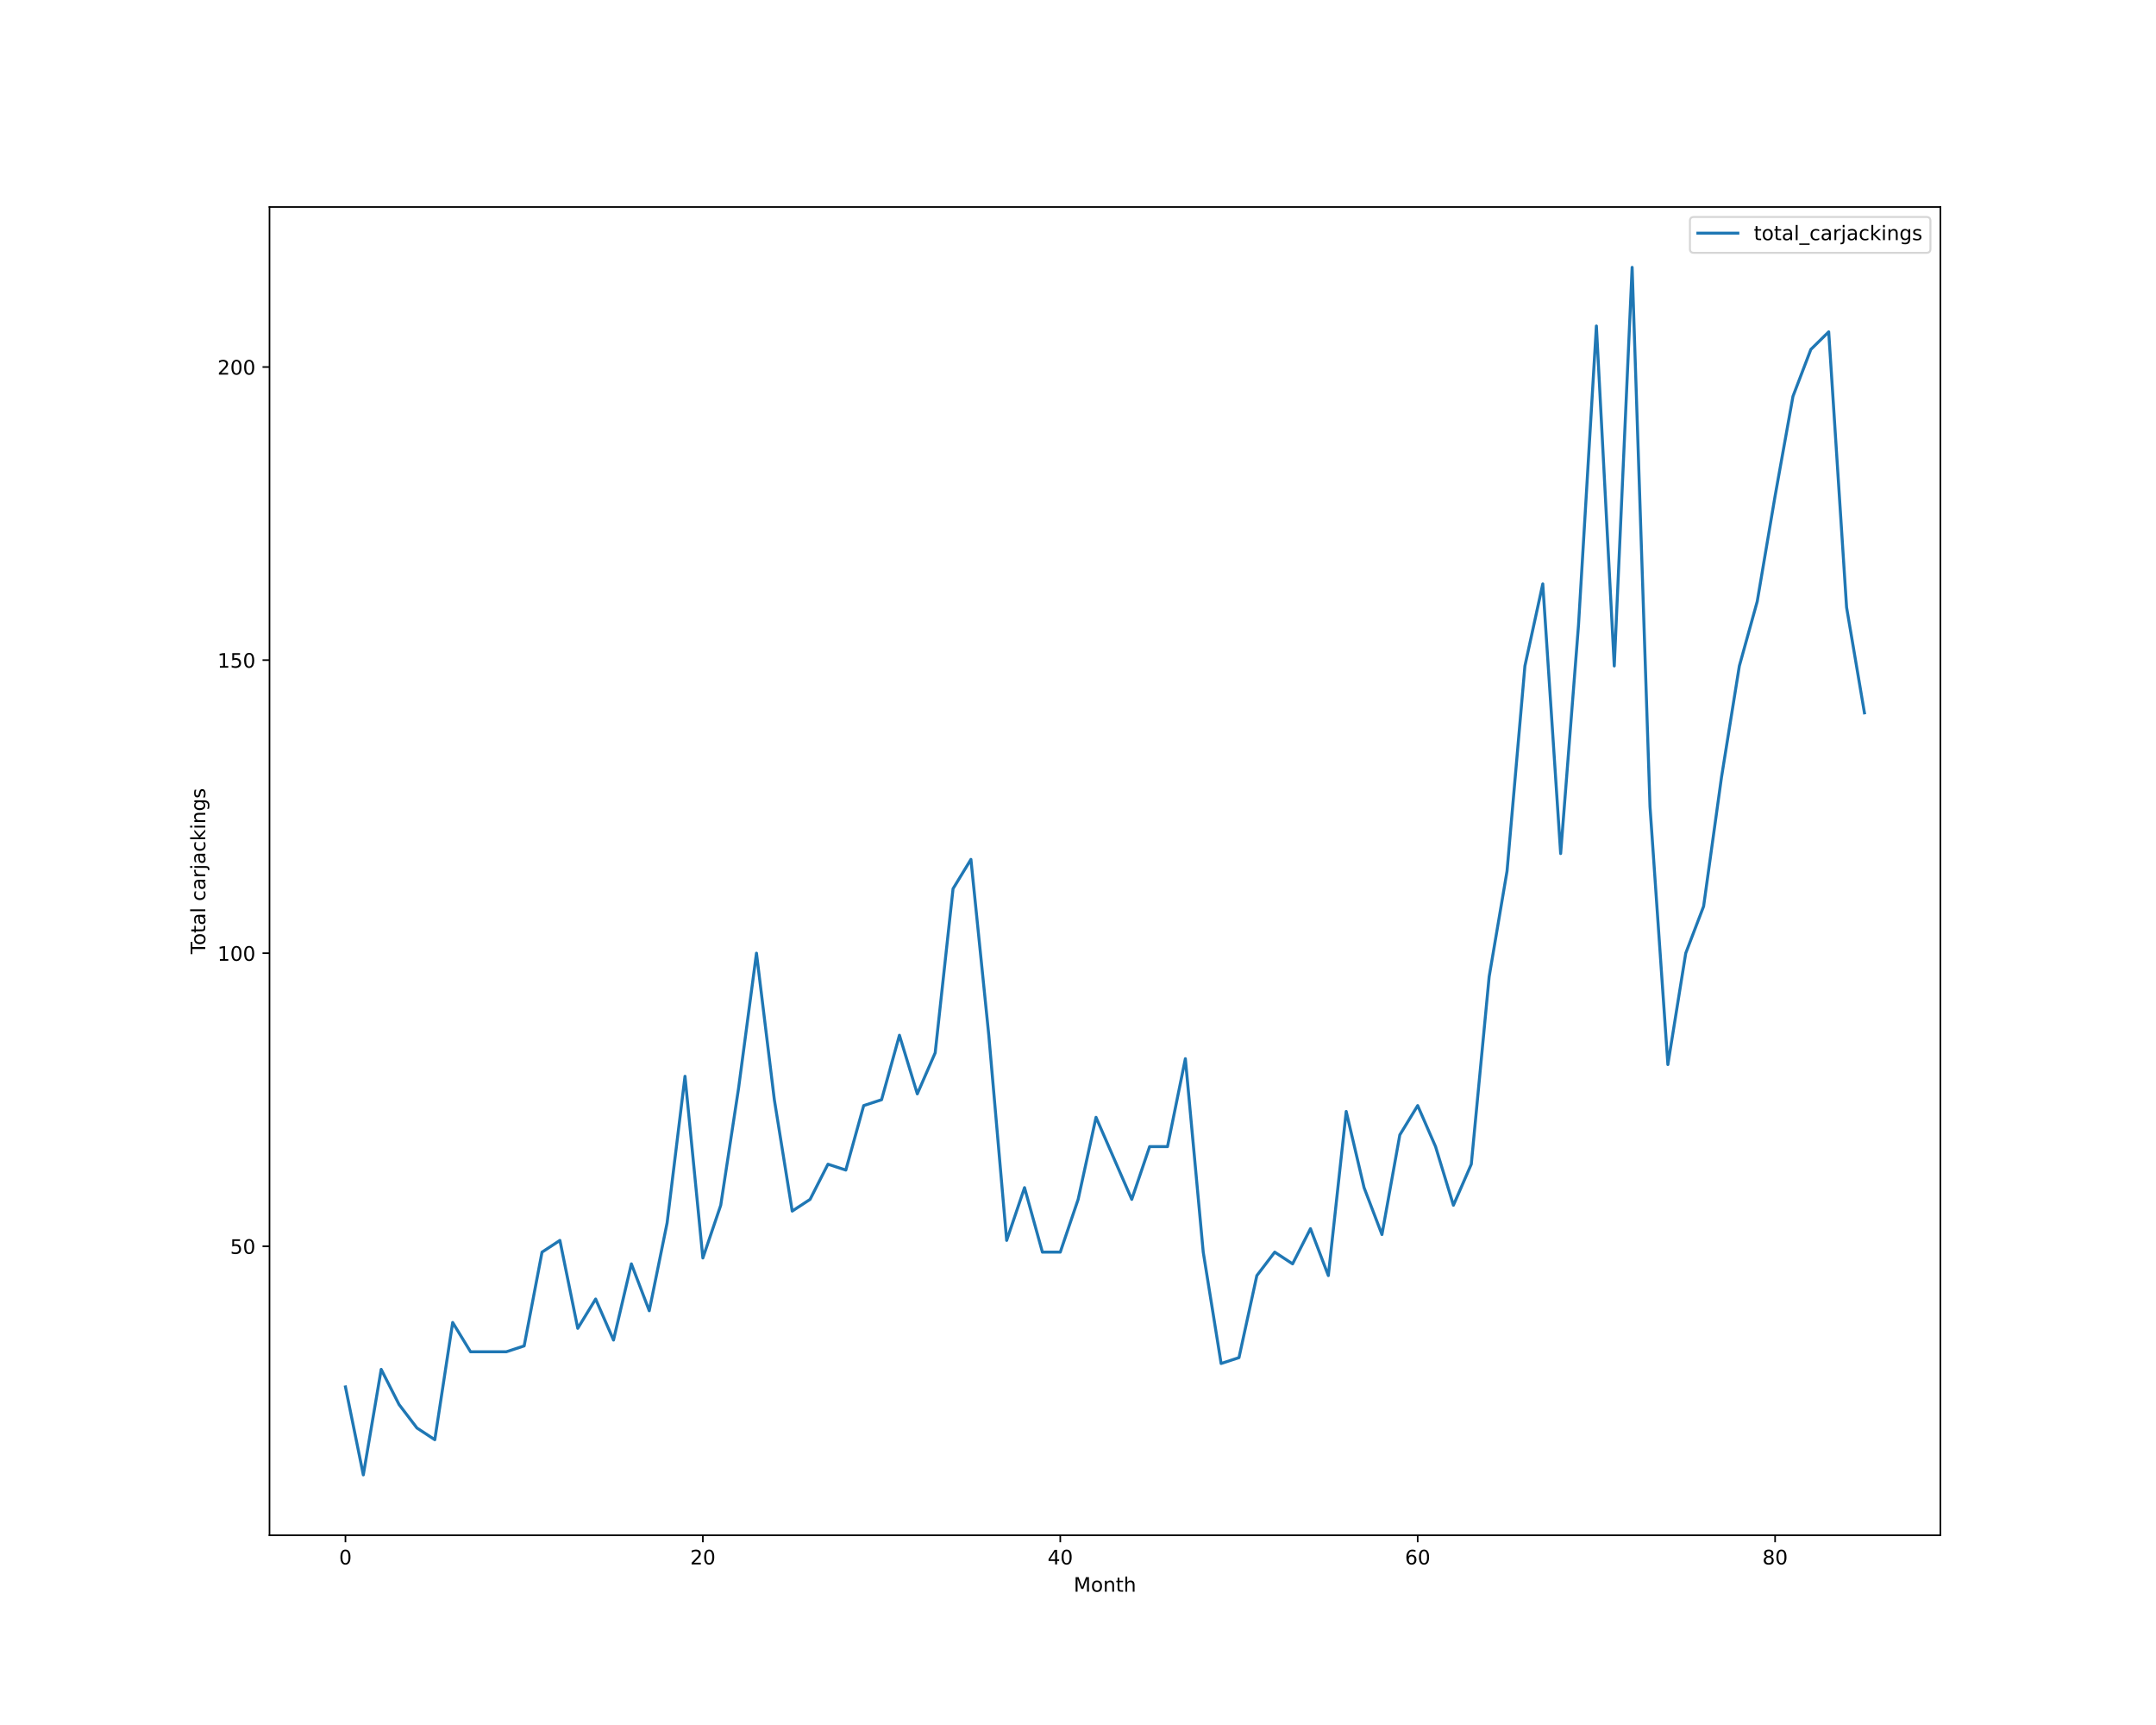
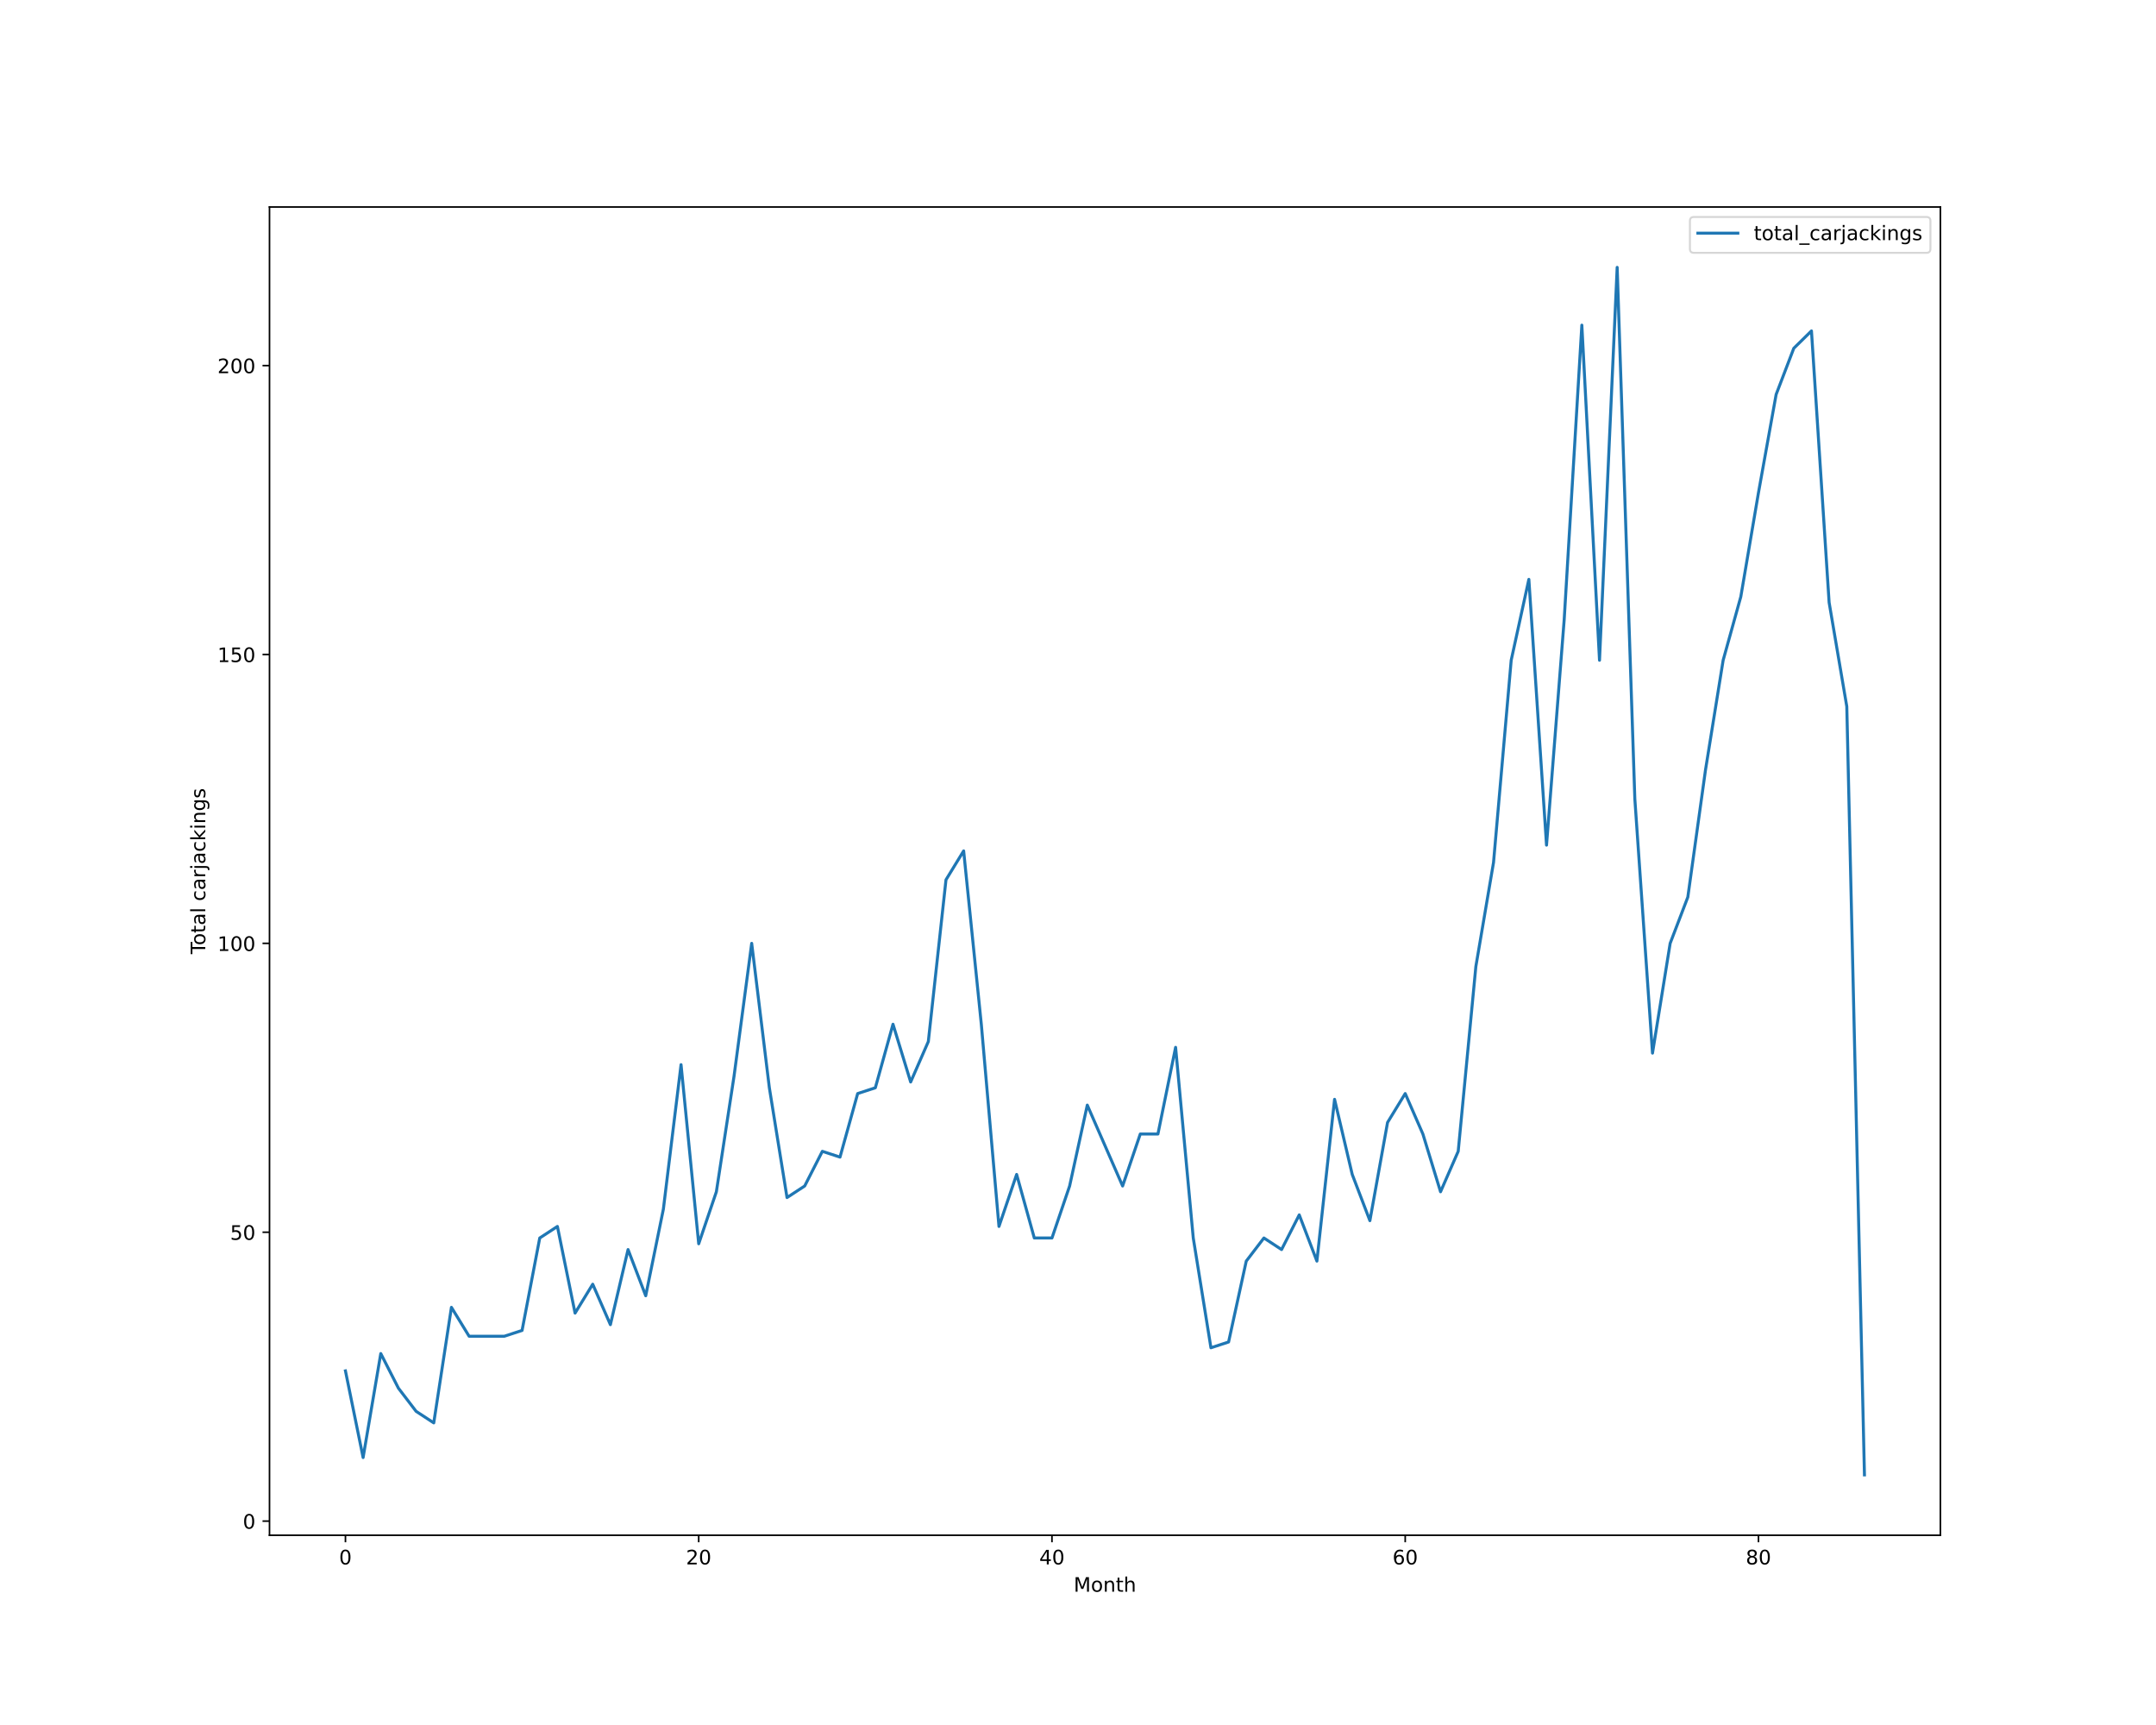
<svg xmlns="http://www.w3.org/2000/svg" xmlns:xlink="http://www.w3.org/1999/xlink" height="864pt" version="1.1" viewBox="0 0 1080 864" width="1080pt">
  <defs>
    <style type="text/css">*{stroke-linecap:butt;stroke-linejoin:round;}</style>
  </defs>
  <g id="figure_1">
    <g id="patch_1">
      <path d="M 0 864  L 1080 864  L 1080 0  L 0 0  z " style="fill:#ffffff;" />
    </g>
    <g id="axes_1">
      <g id="patch_2">
        <path d="M 135 768.96  L 972 768.96  L 972 103.68  L 135 103.68  z " style="fill:#ffffff;" />
      </g>
      <g id="matplotlib.axis_1">
        <g id="xtick_1">
          <g id="line2d_1">
            <defs>
-               <path d="M 0 0  L 0 3.5  " id="m0afc6ea42e" style="stroke:#000000;stroke-width:0.8;" />
-             </defs>
-             <g>
-               <use style="stroke:#000000;stroke-width:0.8;" x="173.045" xlink:href="#m0afc6ea42e" y="768.96" />
+               <path d="M 0 0  L 0 3.5  " id="m414dcd1f90" style="stroke:#000000;stroke-width:0.8;" />
+             </defs>
+             <g>
+               <use style="stroke:#000000;stroke-width:0.8;" x="173.045" xlink:href="#m414dcd1f90" y="768.96" />
            </g>
          </g>
          <g id="text_1">
            <g transform="translate(169.8642 783.5584)scale(0.1 -0.1)">
              <defs>
                <path d="M 2034 4250  Q 1547 4250 1301 3770  Q 1056 3291 1056 2328  Q 1056 1369 1301 889  Q 1547 409 2034 409  Q 2525 409 2770 889  Q 3016 1369 3016 2328  Q 3016 3291 2770 3770  Q 2525 4250 2034 4250  z M 2034 4750  Q 2819 4750 3233 4129  Q 3647 3509 3647 2328  Q 3647 1150 3233 529  Q 2819 -91 2034 -91  Q 1250 -91 836 529  Q 422 1150 422 2328  Q 422 3509 836 4129  Q 1250 4750 2034 4750  z " id="DejaVuSans-30" transform="scale(0.015625)" />
              </defs>
              <use xlink:href="#DejaVuSans-30" />
            </g>
          </g>
        </g>
        <g id="xtick_2">
          <g id="line2d_2">
            <g>
-               <use style="stroke:#000000;stroke-width:0.8;" x="352.083" xlink:href="#m0afc6ea42e" y="768.96" />
+               <use style="stroke:#000000;stroke-width:0.8;" x="350.001" xlink:href="#m414dcd1f90" y="768.96" />
            </g>
          </g>
          <g id="text_2">
-             <g transform="translate(345.7204 783.5584)scale(0.1 -0.1)">
+             <g transform="translate(343.6386 783.5584)scale(0.1 -0.1)">
              <defs>
                <path d="M 1228 531  L 3431 531  L 3431 0  L 469 0  L 469 531  Q 828 903 1448 1529  Q 2069 2156 2228 2338  Q 2531 2678 2651 2914  Q 2772 3150 2772 3378  Q 2772 3750 2511 3984  Q 2250 4219 1831 4219  Q 1534 4219 1204 4116  Q 875 4013 500 3803  L 500 4441  Q 881 4594 1212 4672  Q 1544 4750 1819 4750  Q 2544 4750 2975 4387  Q 3406 4025 3406 3419  Q 3406 3131 3298 2873  Q 3191 2616 2906 2266  Q 2828 2175 2409 1742  Q 1991 1309 1228 531  z " id="DejaVuSans-32" transform="scale(0.015625)" />
              </defs>
              <use xlink:href="#DejaVuSans-32" />
              <use x="63.623" xlink:href="#DejaVuSans-30" />
            </g>
          </g>
        </g>
        <g id="xtick_3">
          <g id="line2d_3">
            <g>
-               <use style="stroke:#000000;stroke-width:0.8;" x="531.12" xlink:href="#m0afc6ea42e" y="768.96" />
+               <use style="stroke:#000000;stroke-width:0.8;" x="526.957" xlink:href="#m414dcd1f90" y="768.96" />
            </g>
          </g>
          <g id="text_3">
-             <g transform="translate(524.7578 783.5584)scale(0.1 -0.1)">
+             <g transform="translate(520.5942 783.5584)scale(0.1 -0.1)">
              <defs>
                <path d="M 2419 4116  L 825 1625  L 2419 1625  L 2419 4116  z M 2253 4666  L 3047 4666  L 3047 1625  L 3713 1625  L 3713 1100  L 3047 1100  L 3047 0  L 2419 0  L 2419 1100  L 313 1100  L 313 1709  L 2253 4666  z " id="DejaVuSans-34" transform="scale(0.015625)" />
              </defs>
              <use xlink:href="#DejaVuSans-34" />
              <use x="63.623" xlink:href="#DejaVuSans-30" />
            </g>
          </g>
        </g>
        <g id="xtick_4">
          <g id="line2d_4">
            <g>
-               <use style="stroke:#000000;stroke-width:0.8;" x="710.158" xlink:href="#m0afc6ea42e" y="768.96" />
+               <use style="stroke:#000000;stroke-width:0.8;" x="703.912" xlink:href="#m414dcd1f90" y="768.96" />
            </g>
          </g>
          <g id="text_4">
-             <g transform="translate(703.7953 783.5584)scale(0.1 -0.1)">
+             <g transform="translate(697.5498 783.5584)scale(0.1 -0.1)">
              <defs>
                <path d="M 2113 2584  Q 1688 2584 1439 2293  Q 1191 2003 1191 1497  Q 1191 994 1439 701  Q 1688 409 2113 409  Q 2538 409 2786 701  Q 3034 994 3034 1497  Q 3034 2003 2786 2293  Q 2538 2584 2113 2584  z M 3366 4563  L 3366 3988  Q 3128 4100 2886 4159  Q 2644 4219 2406 4219  Q 1781 4219 1451 3797  Q 1122 3375 1075 2522  Q 1259 2794 1537 2939  Q 1816 3084 2150 3084  Q 2853 3084 3261 2657  Q 3669 2231 3669 1497  Q 3669 778 3244 343  Q 2819 -91 2113 -91  Q 1303 -91 875 529  Q 447 1150 447 2328  Q 447 3434 972 4092  Q 1497 4750 2381 4750  Q 2619 4750 2861 4703  Q 3103 4656 3366 4563  z " id="DejaVuSans-36" transform="scale(0.015625)" />
              </defs>
              <use xlink:href="#DejaVuSans-36" />
              <use x="63.623" xlink:href="#DejaVuSans-30" />
            </g>
          </g>
        </g>
        <g id="xtick_5">
          <g id="line2d_5">
            <g>
-               <use style="stroke:#000000;stroke-width:0.8;" x="889.195" xlink:href="#m0afc6ea42e" y="768.96" />
+               <use style="stroke:#000000;stroke-width:0.8;" x="880.868" xlink:href="#m414dcd1f90" y="768.96" />
            </g>
          </g>
          <g id="text_5">
-             <g transform="translate(882.8327 783.5584)scale(0.1 -0.1)">
+             <g transform="translate(874.5054 783.5584)scale(0.1 -0.1)">
              <defs>
                <path d="M 2034 2216  Q 1584 2216 1326 1975  Q 1069 1734 1069 1313  Q 1069 891 1326 650  Q 1584 409 2034 409  Q 2484 409 2743 651  Q 3003 894 3003 1313  Q 3003 1734 2745 1975  Q 2488 2216 2034 2216  z M 1403 2484  Q 997 2584 770 2862  Q 544 3141 544 3541  Q 544 4100 942 4425  Q 1341 4750 2034 4750  Q 2731 4750 3128 4425  Q 3525 4100 3525 3541  Q 3525 3141 3298 2862  Q 3072 2584 2669 2484  Q 3125 2378 3379 2068  Q 3634 1759 3634 1313  Q 3634 634 3220 271  Q 2806 -91 2034 -91  Q 1263 -91 848 271  Q 434 634 434 1313  Q 434 1759 690 2068  Q 947 2378 1403 2484  z M 1172 3481  Q 1172 3119 1398 2916  Q 1625 2713 2034 2713  Q 2441 2713 2670 2916  Q 2900 3119 2900 3481  Q 2900 3844 2670 4047  Q 2441 4250 2034 4250  Q 1625 4250 1398 4047  Q 1172 3844 1172 3481  z " id="DejaVuSans-38" transform="scale(0.015625)" />
              </defs>
              <use xlink:href="#DejaVuSans-38" />
              <use x="63.623" xlink:href="#DejaVuSans-30" />
            </g>
          </g>
        </g>
        <g id="text_6">
          <g transform="translate(537.8289 797.2366)scale(0.1 -0.1)">
            <defs>
              <path d="M 628 4666  L 1569 4666  L 2759 1491  L 3956 4666  L 4897 4666  L 4897 0  L 4281 0  L 4281 4097  L 3078 897  L 2444 897  L 1241 4097  L 1241 0  L 628 0  L 628 4666  z " id="DejaVuSans-4d" transform="scale(0.015625)" />
              <path d="M 1959 3097  Q 1497 3097 1228 2736  Q 959 2375 959 1747  Q 959 1119 1226 758  Q 1494 397 1959 397  Q 2419 397 2687 759  Q 2956 1122 2956 1747  Q 2956 2369 2687 2733  Q 2419 3097 1959 3097  z M 1959 3584  Q 2709 3584 3137 3096  Q 3566 2609 3566 1747  Q 3566 888 3137 398  Q 2709 -91 1959 -91  Q 1206 -91 779 398  Q 353 888 353 1747  Q 353 2609 779 3096  Q 1206 3584 1959 3584  z " id="DejaVuSans-6f" transform="scale(0.015625)" />
              <path d="M 3513 2113  L 3513 0  L 2938 0  L 2938 2094  Q 2938 2591 2744 2837  Q 2550 3084 2163 3084  Q 1697 3084 1428 2787  Q 1159 2491 1159 1978  L 1159 0  L 581 0  L 581 3500  L 1159 3500  L 1159 2956  Q 1366 3272 1645 3428  Q 1925 3584 2291 3584  Q 2894 3584 3203 3211  Q 3513 2838 3513 2113  z " id="DejaVuSans-6e" transform="scale(0.015625)" />
              <path d="M 1172 4494  L 1172 3500  L 2356 3500  L 2356 3053  L 1172 3053  L 1172 1153  Q 1172 725 1289 603  Q 1406 481 1766 481  L 2356 481  L 2356 0  L 1766 0  Q 1100 0 847 248  Q 594 497 594 1153  L 594 3053  L 172 3053  L 172 3500  L 594 3500  L 594 4494  L 1172 4494  z " id="DejaVuSans-74" transform="scale(0.015625)" />
              <path d="M 3513 2113  L 3513 0  L 2938 0  L 2938 2094  Q 2938 2591 2744 2837  Q 2550 3084 2163 3084  Q 1697 3084 1428 2787  Q 1159 2491 1159 1978  L 1159 0  L 581 0  L 581 4863  L 1159 4863  L 1159 2956  Q 1366 3272 1645 3428  Q 1925 3584 2291 3584  Q 2894 3584 3203 3211  Q 3513 2838 3513 2113  z " id="DejaVuSans-68" transform="scale(0.015625)" />
            </defs>
            <use xlink:href="#DejaVuSans-4d" />
            <use x="86.279" xlink:href="#DejaVuSans-6f" />
            <use x="147.461" xlink:href="#DejaVuSans-6e" />
            <use x="210.84" xlink:href="#DejaVuSans-74" />
            <use x="250.049" xlink:href="#DejaVuSans-68" />
          </g>
        </g>
      </g>
      <g id="matplotlib.axis_2">
        <g id="ytick_1">
          <g id="line2d_6">
            <defs>
-               <path d="M 0 0  L -3.5 0  " id="m5098dee055" style="stroke:#000000;stroke-width:0.8;" />
-             </defs>
-             <g>
-               <use style="stroke:#000000;stroke-width:0.8;" x="135" xlink:href="#m5098dee055" y="624.219" />
+               <path d="M 0 0  L -3.5 0  " id="me4c4cf9f96" style="stroke:#000000;stroke-width:0.8;" />
+             </defs>
+             <g>
+               <use style="stroke:#000000;stroke-width:0.8;" x="135" xlink:href="#me4c4cf9f96" y="761.87" />
            </g>
          </g>
          <g id="text_7">
-             <g transform="translate(115.275 628.0182)scale(0.1 -0.1)">
-               <defs>
-                 <path d="M 691 4666  L 3169 4666  L 3169 4134  L 1269 4134  L 1269 2991  Q 1406 3038 1543 3061  Q 1681 3084 1819 3084  Q 2600 3084 3056 2656  Q 3513 2228 3513 1497  Q 3513 744 3044 326  Q 2575 -91 1722 -91  Q 1428 -91 1123 -41  Q 819 9 494 109  L 494 744  Q 775 591 1075 516  Q 1375 441 1709 441  Q 2250 441 2565 725  Q 2881 1009 2881 1497  Q 2881 1984 2565 2268  Q 2250 2553 1709 2553  Q 1456 2553 1204 2497  Q 953 2441 691 2322  L 691 4666  z " id="DejaVuSans-35" transform="scale(0.015625)" />
-               </defs>
-               <use xlink:href="#DejaVuSans-35" />
-               <use x="63.623" xlink:href="#DejaVuSans-30" />
+             <g transform="translate(121.6375 765.6695)scale(0.1 -0.1)">
+               <use xlink:href="#DejaVuSans-30" />
            </g>
          </g>
        </g>
        <g id="ytick_2">
          <g id="line2d_7">
            <g>
-               <use style="stroke:#000000;stroke-width:0.8;" x="135" xlink:href="#m5098dee055" y="477.423" />
+               <use style="stroke:#000000;stroke-width:0.8;" x="135" xlink:href="#me4c4cf9f96" y="617.181" />
            </g>
          </g>
          <g id="text_8">
-             <g transform="translate(108.9125 481.2221)scale(0.1 -0.1)">
-               <defs>
-                 <path d="M 794 531  L 1825 531  L 1825 4091  L 703 3866  L 703 4441  L 1819 4666  L 2450 4666  L 2450 531  L 3481 531  L 3481 0  L 794 0  L 794 531  z " id="DejaVuSans-31" transform="scale(0.015625)" />
-               </defs>
-               <use xlink:href="#DejaVuSans-31" />
-               <use x="63.623" xlink:href="#DejaVuSans-30" />
-               <use x="127.246" xlink:href="#DejaVuSans-30" />
+             <g transform="translate(115.275 620.9805)scale(0.1 -0.1)">
+               <defs>
+                 <path d="M 691 4666  L 3169 4666  L 3169 4134  L 1269 4134  L 1269 2991  Q 1406 3038 1543 3061  Q 1681 3084 1819 3084  Q 2600 3084 3056 2656  Q 3513 2228 3513 1497  Q 3513 744 3044 326  Q 2575 -91 1722 -91  Q 1428 -91 1123 -41  Q 819 9 494 109  L 494 744  Q 775 591 1075 516  Q 1375 441 1709 441  Q 2250 441 2565 725  Q 2881 1009 2881 1497  Q 2881 1984 2565 2268  Q 2250 2553 1709 2553  Q 1456 2553 1204 2497  Q 953 2441 691 2322  L 691 4666  z " id="DejaVuSans-35" transform="scale(0.015625)" />
+               </defs>
+               <use xlink:href="#DejaVuSans-35" />
+               <use x="63.623" xlink:href="#DejaVuSans-30" />
            </g>
          </g>
        </g>
        <g id="ytick_3">
          <g id="line2d_8">
            <g>
-               <use style="stroke:#000000;stroke-width:0.8;" x="135" xlink:href="#m5098dee055" y="330.627" />
+               <use style="stroke:#000000;stroke-width:0.8;" x="135" xlink:href="#me4c4cf9f96" y="472.492" />
            </g>
          </g>
          <g id="text_9">
-             <g transform="translate(108.9125 334.426)scale(0.1 -0.1)">
+             <g transform="translate(108.9125 476.2915)scale(0.1 -0.1)">
+               <defs>
+                 <path d="M 794 531  L 1825 531  L 1825 4091  L 703 3866  L 703 4441  L 1819 4666  L 2450 4666  L 2450 531  L 3481 531  L 3481 0  L 794 0  L 794 531  z " id="DejaVuSans-31" transform="scale(0.015625)" />
+               </defs>
+               <use xlink:href="#DejaVuSans-31" />
+               <use x="63.623" xlink:href="#DejaVuSans-30" />
+               <use x="127.246" xlink:href="#DejaVuSans-30" />
+             </g>
+           </g>
+         </g>
+         <g id="ytick_4">
+           <g id="line2d_9">
+             <g>
+               <use style="stroke:#000000;stroke-width:0.8;" x="135" xlink:href="#me4c4cf9f96" y="327.803" />
+             </g>
+           </g>
+           <g id="text_10">
+             <g transform="translate(108.9125 331.6025)scale(0.1 -0.1)">
              <use xlink:href="#DejaVuSans-31" />
              <use x="63.623" xlink:href="#DejaVuSans-35" />
              <use x="127.246" xlink:href="#DejaVuSans-30" />
            </g>
          </g>
        </g>
-         <g id="ytick_4">
-           <g id="line2d_9">
-             <g>
-               <use style="stroke:#000000;stroke-width:0.8;" x="135" xlink:href="#m5098dee055" y="183.831" />
-             </g>
-           </g>
-           <g id="text_10">
-             <g transform="translate(108.9125 187.6299)scale(0.1 -0.1)">
+         <g id="ytick_5">
+           <g id="line2d_10">
+             <g>
+               <use style="stroke:#000000;stroke-width:0.8;" x="135" xlink:href="#me4c4cf9f96" y="183.114" />
+             </g>
+           </g>
+           <g id="text_11">
+             <g transform="translate(108.9125 186.9135)scale(0.1 -0.1)">
              <use xlink:href="#DejaVuSans-32" />
              <use x="63.623" xlink:href="#DejaVuSans-30" />
              <use x="127.246" xlink:href="#DejaVuSans-30" />
            </g>
          </g>
        </g>
-         <g id="text_11">
+         <g id="text_12">
          <g transform="translate(102.8328 477.8888)rotate(-90)scale(0.1 -0.1)">
            <defs>
              <path d="M -19 4666  L 3928 4666  L 3928 4134  L 2272 4134  L 2272 0  L 1638 0  L 1638 4134  L -19 4134  L -19 4666  z " id="DejaVuSans-54" transform="scale(0.015625)" />
              <path d="M 2194 1759  Q 1497 1759 1228 1600  Q 959 1441 959 1056  Q 959 750 1161 570  Q 1363 391 1709 391  Q 2188 391 2477 730  Q 2766 1069 2766 1631  L 2766 1759  L 2194 1759  z M 3341 1997  L 3341 0  L 2766 0  L 2766 531  Q 2569 213 2275 61  Q 1981 -91 1556 -91  Q 1019 -91 701 211  Q 384 513 384 1019  Q 384 1609 779 1909  Q 1175 2209 1959 2209  L 2766 2209  L 2766 2266  Q 2766 2663 2505 2880  Q 2244 3097 1772 3097  Q 1472 3097 1187 3025  Q 903 2953 641 2809  L 641 3341  Q 956 3463 1253 3523  Q 1550 3584 1831 3584  Q 2591 3584 2966 3190  Q 3341 2797 3341 1997  z " id="DejaVuSans-61" transform="scale(0.015625)" />
              <path d="M 603 4863  L 1178 4863  L 1178 0  L 603 0  L 603 4863  z " id="DejaVuSans-6c" transform="scale(0.015625)" />
              <path id="DejaVuSans-20" transform="scale(0.015625)" />
              <path d="M 3122 3366  L 3122 2828  Q 2878 2963 2633 3030  Q 2388 3097 2138 3097  Q 1578 3097 1268 2742  Q 959 2388 959 1747  Q 959 1106 1268 751  Q 1578 397 2138 397  Q 2388 397 2633 464  Q 2878 531 3122 666  L 3122 134  Q 2881 22 2623 -34  Q 2366 -91 2075 -91  Q 1284 -91 818 406  Q 353 903 353 1747  Q 353 2603 823 3093  Q 1294 3584 2113 3584  Q 2378 3584 2631 3529  Q 2884 3475 3122 3366  z " id="DejaVuSans-63" transform="scale(0.015625)" />
              <path d="M 2631 2963  Q 2534 3019 2420 3045  Q 2306 3072 2169 3072  Q 1681 3072 1420 2755  Q 1159 2438 1159 1844  L 1159 0  L 581 0  L 581 3500  L 1159 3500  L 1159 2956  Q 1341 3275 1631 3429  Q 1922 3584 2338 3584  Q 2397 3584 2469 3576  Q 2541 3569 2628 3553  L 2631 2963  z " id="DejaVuSans-72" transform="scale(0.015625)" />
              <path d="M 603 3500  L 1178 3500  L 1178 -63  Q 1178 -731 923 -1031  Q 669 -1331 103 -1331  L -116 -1331  L -116 -844  L 38 -844  Q 366 -844 484 -692  Q 603 -541 603 -63  L 603 3500  z M 603 4863  L 1178 4863  L 1178 4134  L 603 4134  L 603 4863  z " id="DejaVuSans-6a" transform="scale(0.015625)" />
              <path d="M 581 4863  L 1159 4863  L 1159 1991  L 2875 3500  L 3609 3500  L 1753 1863  L 3688 0  L 2938 0  L 1159 1709  L 1159 0  L 581 0  L 581 4863  z " id="DejaVuSans-6b" transform="scale(0.015625)" />
              <path d="M 603 3500  L 1178 3500  L 1178 0  L 603 0  L 603 3500  z M 603 4863  L 1178 4863  L 1178 4134  L 603 4134  L 603 4863  z " id="DejaVuSans-69" transform="scale(0.015625)" />
              <path d="M 2906 1791  Q 2906 2416 2648 2759  Q 2391 3103 1925 3103  Q 1463 3103 1205 2759  Q 947 2416 947 1791  Q 947 1169 1205 825  Q 1463 481 1925 481  Q 2391 481 2648 825  Q 2906 1169 2906 1791  z M 3481 434  Q 3481 -459 3084 -895  Q 2688 -1331 1869 -1331  Q 1566 -1331 1297 -1286  Q 1028 -1241 775 -1147  L 775 -588  Q 1028 -725 1275 -790  Q 1522 -856 1778 -856  Q 2344 -856 2625 -561  Q 2906 -266 2906 331  L 2906 616  Q 2728 306 2450 153  Q 2172 0 1784 0  Q 1141 0 747 490  Q 353 981 353 1791  Q 353 2603 747 3093  Q 1141 3584 1784 3584  Q 2172 3584 2450 3431  Q 2728 3278 2906 2969  L 2906 3500  L 3481 3500  L 3481 434  z " id="DejaVuSans-67" transform="scale(0.015625)" />
              <path d="M 2834 3397  L 2834 2853  Q 2591 2978 2328 3040  Q 2066 3103 1784 3103  Q 1356 3103 1142 2972  Q 928 2841 928 2578  Q 928 2378 1081 2264  Q 1234 2150 1697 2047  L 1894 2003  Q 2506 1872 2764 1633  Q 3022 1394 3022 966  Q 3022 478 2636 193  Q 2250 -91 1575 -91  Q 1294 -91 989 -36  Q 684 19 347 128  L 347 722  Q 666 556 975 473  Q 1284 391 1588 391  Q 1994 391 2212 530  Q 2431 669 2431 922  Q 2431 1156 2273 1281  Q 2116 1406 1581 1522  L 1381 1569  Q 847 1681 609 1914  Q 372 2147 372 2553  Q 372 3047 722 3315  Q 1072 3584 1716 3584  Q 2034 3584 2315 3537  Q 2597 3491 2834 3397  z " id="DejaVuSans-73" transform="scale(0.015625)" />
            </defs>
            <use xlink:href="#DejaVuSans-54" />
            <use x="44.084" xlink:href="#DejaVuSans-6f" />
            <use x="105.266" xlink:href="#DejaVuSans-74" />
            <use x="144.475" xlink:href="#DejaVuSans-61" />
            <use x="205.754" xlink:href="#DejaVuSans-6c" />
            <use x="233.537" xlink:href="#DejaVuSans-20" />
            <use x="265.324" xlink:href="#DejaVuSans-63" />
            <use x="320.305" xlink:href="#DejaVuSans-61" />
            <use x="381.584" xlink:href="#DejaVuSans-72" />
            <use x="422.697" xlink:href="#DejaVuSans-6a" />
            <use x="450.48" xlink:href="#DejaVuSans-61" />
            <use x="511.76" xlink:href="#DejaVuSans-63" />
            <use x="566.74" xlink:href="#DejaVuSans-6b" />
            <use x="624.65" xlink:href="#DejaVuSans-69" />
            <use x="652.434" xlink:href="#DejaVuSans-6e" />
            <use x="715.812" xlink:href="#DejaVuSans-67" />
            <use x="779.289" xlink:href="#DejaVuSans-73" />
          </g>
        </g>
      </g>
-       <g id="line2d_10">
-         <path clip-path="url(#p0dafde34a0)" d="M 173.045 694.681  L 181.997 738.72  L 190.949 685.873  L 199.901 703.489  L 208.853 715.233  L 217.805 721.104  L 226.757 662.386  L 235.709 677.066  L 244.66 677.066  L 253.612 677.066  L 262.564 674.13  L 271.516 627.155  L 280.468 621.283  L 289.42 665.322  L 298.372 650.642  L 307.324 671.194  L 316.275 633.027  L 325.227 656.514  L 334.179 612.475  L 343.131 539.077  L 352.083 630.091  L 361.035 603.668  L 369.987 544.949  L 378.939 477.423  L 387.89 550.821  L 396.842 606.603  L 405.794 600.732  L 414.746 583.116  L 423.698 586.052  L 432.65 553.757  L 441.602 550.821  L 450.553 518.526  L 459.505 547.885  L 468.457 527.334  L 477.409 445.128  L 486.361 430.448  L 495.313 518.526  L 504.265 621.283  L 513.217 594.86  L 522.168 627.155  L 531.12 627.155  L 540.072 600.732  L 549.024 559.629  L 557.976 580.18  L 566.928 600.732  L 575.88 574.308  L 584.832 574.308  L 593.783 530.27  L 602.735 627.155  L 611.687 682.937  L 620.639 680.002  L 629.591 638.899  L 638.543 627.155  L 647.495 633.027  L 656.447 615.411  L 665.398 638.899  L 674.35 556.693  L 683.302 594.86  L 692.254 618.347  L 701.206 568.437  L 710.158 553.757  L 719.11 574.308  L 728.061 603.668  L 737.013 583.116  L 745.965 489.167  L 754.917 436.32  L 763.869 333.563  L 772.821 292.46  L 781.773 427.512  L 790.725 313.011  L 799.676 163.279  L 808.628 333.563  L 817.58 133.92  L 826.532 404.025  L 835.484 533.205  L 844.436 477.423  L 853.388 453.936  L 862.34 389.345  L 871.291 333.563  L 880.243 301.268  L 889.195 248.421  L 898.147 198.51  L 907.099 175.023  L 916.051 166.215  L 925.003 304.203  L 933.955 357.05  " style="fill:none;stroke:#1f77b4;stroke-linecap:square;stroke-width:1.5;" />
+       <g id="line2d_11">
+         <path clip-path="url(#p08b54e9aed)" d="M 173.045 686.632  L 181.893 730.039  L 190.741 677.951  L 199.589 695.313  L 208.437 706.888  L 217.284 712.676  L 226.132 654.8  L 234.98 669.269  L 243.828 669.269  L 252.675 669.269  L 261.523 666.376  L 270.371 620.075  L 279.219 614.287  L 288.067 657.694  L 296.914 643.225  L 305.762 663.482  L 314.61 625.863  L 323.458 649.013  L 332.305 605.606  L 341.153 533.262  L 350.001 622.969  L 358.849 596.925  L 367.697 539.049  L 376.544 472.492  L 385.392 544.837  L 394.24 599.819  L 403.088 594.031  L 411.936 576.668  L 420.783 579.562  L 429.631 547.731  L 438.479 544.837  L 447.327 513.005  L 456.174 541.943  L 465.022 521.687  L 473.87 440.661  L 482.718 426.192  L 491.566 513.005  L 500.413 614.287  L 509.261 588.243  L 518.109 620.075  L 526.957 620.075  L 535.804 594.031  L 544.652 553.518  L 553.5 573.775  L 562.348 594.031  L 571.196 567.987  L 580.043 567.987  L 588.891 524.58  L 597.739 620.075  L 606.587 675.057  L 615.434 672.163  L 624.282 631.65  L 633.13 620.075  L 641.978 625.863  L 650.826 608.5  L 659.673 631.65  L 668.521 550.624  L 677.369 588.243  L 686.217 611.394  L 695.064 562.199  L 703.912 547.731  L 712.76 567.987  L 721.608 596.925  L 730.456 576.668  L 739.303 484.067  L 748.151 431.979  L 756.999 330.697  L 765.847 290.184  L 774.695 423.298  L 783.542 310.441  L 792.39 162.858  L 801.238 330.697  L 810.086 133.92  L 818.933 400.148  L 827.781 527.474  L 836.629 472.492  L 845.477 449.342  L 854.325 385.679  L 863.172 330.697  L 872.02 298.865  L 880.868 246.777  L 889.716 197.583  L 898.563 174.433  L 907.411 165.752  L 916.259 301.759  L 925.107 353.847  L 933.955 738.72  " style="fill:none;stroke:#1f77b4;stroke-linecap:square;stroke-width:1.5;" />
      </g>
      <g id="patch_3">
        <path d="M 135 768.96  L 135 103.68  " style="fill:none;stroke:#000000;stroke-linecap:square;stroke-linejoin:miter;stroke-width:0.8;" />
      </g>
      <g id="patch_4">
        <path d="M 972 768.96  L 972 103.68  " style="fill:none;stroke:#000000;stroke-linecap:square;stroke-linejoin:miter;stroke-width:0.8;" />
      </g>
      <g id="patch_5">
        <path d="M 135 768.96  L 972 768.96  " style="fill:none;stroke:#000000;stroke-linecap:square;stroke-linejoin:miter;stroke-width:0.8;" />
      </g>
      <g id="patch_6">
        <path d="M 135 103.68  L 972 103.68  " style="fill:none;stroke:#000000;stroke-linecap:square;stroke-linejoin:miter;stroke-width:0.8;" />
      </g>
      <g id="legend_1">
        <g id="patch_7">
          <path d="M 848.528 126.636  L 965 126.636  Q 967 126.636 967 124.636  L 967 110.68  Q 967 108.68 965 108.68  L 848.528 108.68  Q 846.528 108.68 846.528 110.68  L 846.528 124.636  Q 846.528 126.636 848.528 126.636  z " style="fill:#ffffff;opacity:0.8;stroke:#cccccc;stroke-linejoin:miter;" />
        </g>
-         <g id="line2d_11">
+         <g id="line2d_12">
          <path d="M 850.528 116.778  L 870.528 116.778  " style="fill:none;stroke:#1f77b4;stroke-linecap:square;stroke-width:1.5;" />
        </g>
-         <g id="line2d_12" />
-         <g id="text_12">
+         <g id="line2d_13" />
+         <g id="text_13">
          <g transform="translate(878.5281 120.2784)scale(0.1 -0.1)">
            <defs>
              <path d="M 3263 -1063  L 3263 -1509  L -63 -1509  L -63 -1063  L 3263 -1063  z " id="DejaVuSans-5f" transform="scale(0.015625)" />
            </defs>
            <use xlink:href="#DejaVuSans-74" />
            <use x="39.209" xlink:href="#DejaVuSans-6f" />
            <use x="100.391" xlink:href="#DejaVuSans-74" />
            <use x="139.6" xlink:href="#DejaVuSans-61" />
            <use x="200.879" xlink:href="#DejaVuSans-6c" />
            <use x="228.662" xlink:href="#DejaVuSans-5f" />
            <use x="278.662" xlink:href="#DejaVuSans-63" />
            <use x="333.643" xlink:href="#DejaVuSans-61" />
            <use x="394.922" xlink:href="#DejaVuSans-72" />
            <use x="436.035" xlink:href="#DejaVuSans-6a" />
            <use x="463.818" xlink:href="#DejaVuSans-61" />
            <use x="525.098" xlink:href="#DejaVuSans-63" />
            <use x="580.078" xlink:href="#DejaVuSans-6b" />
            <use x="637.988" xlink:href="#DejaVuSans-69" />
            <use x="665.771" xlink:href="#DejaVuSans-6e" />
            <use x="729.15" xlink:href="#DejaVuSans-67" />
            <use x="792.627" xlink:href="#DejaVuSans-73" />
          </g>
        </g>
      </g>
    </g>
  </g>
  <defs>
-     <clipPath id="p0dafde34a0">
+     <clipPath id="p08b54e9aed">
      <rect height="665.28" width="837" x="135" y="103.68" />
    </clipPath>
  </defs>
</svg>
